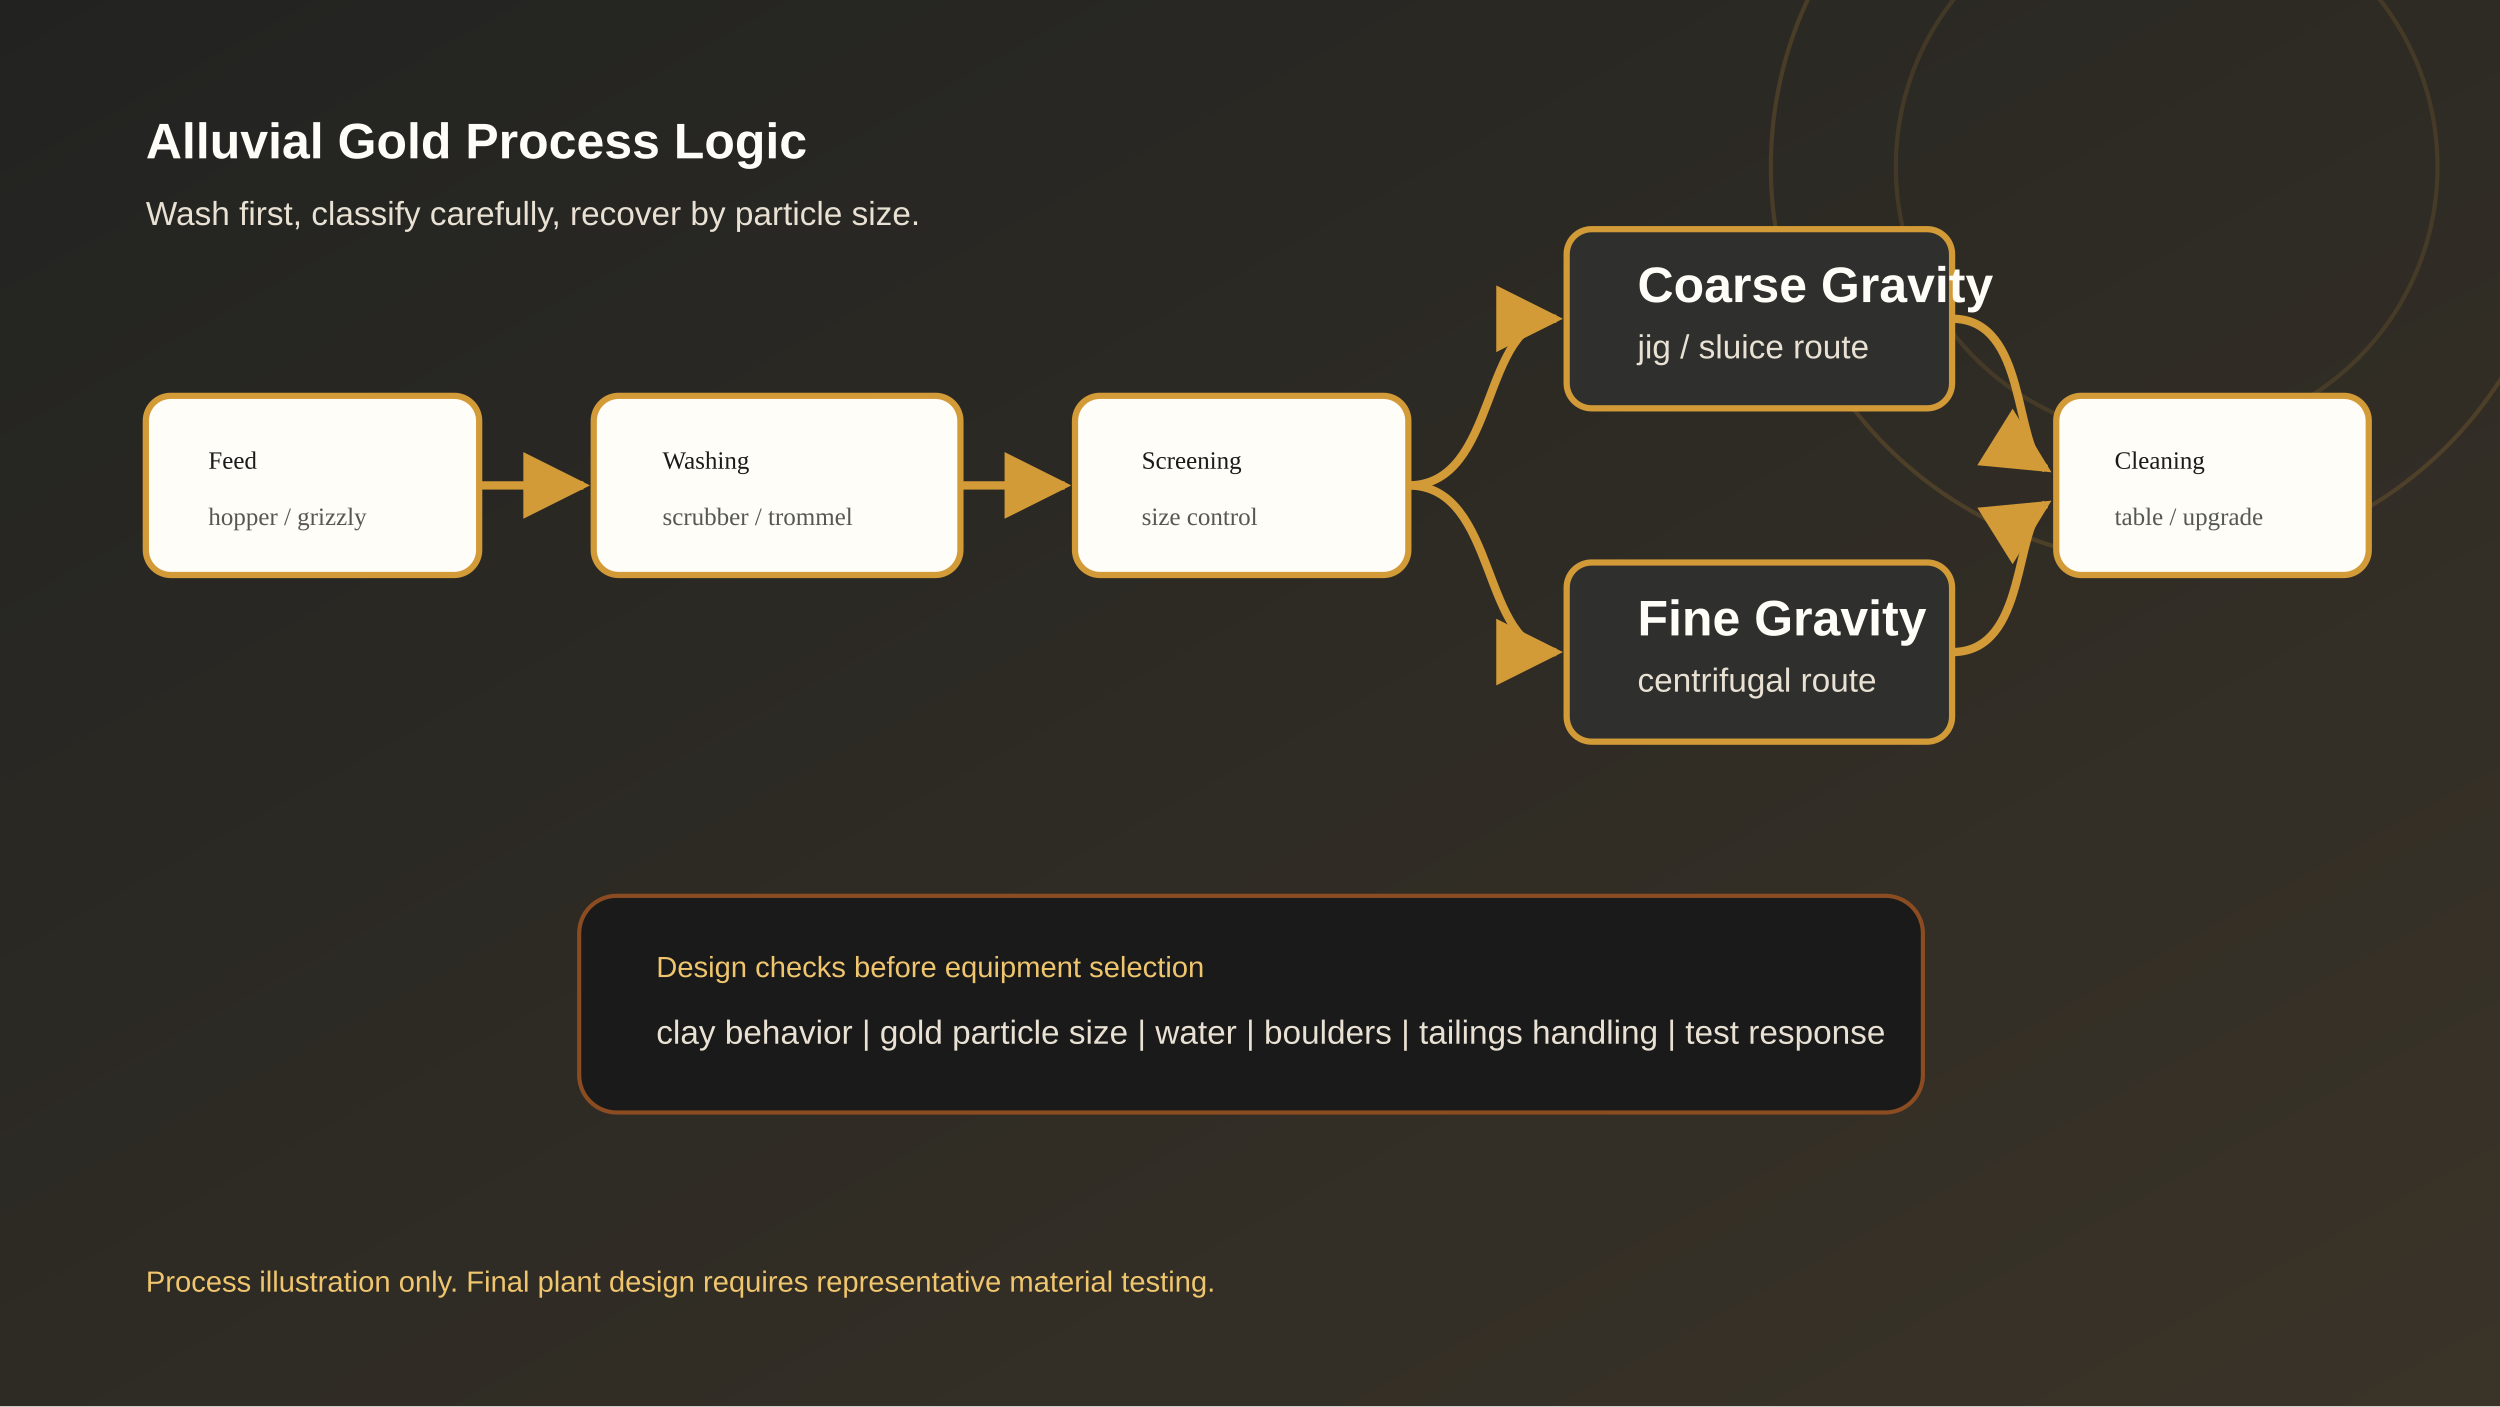
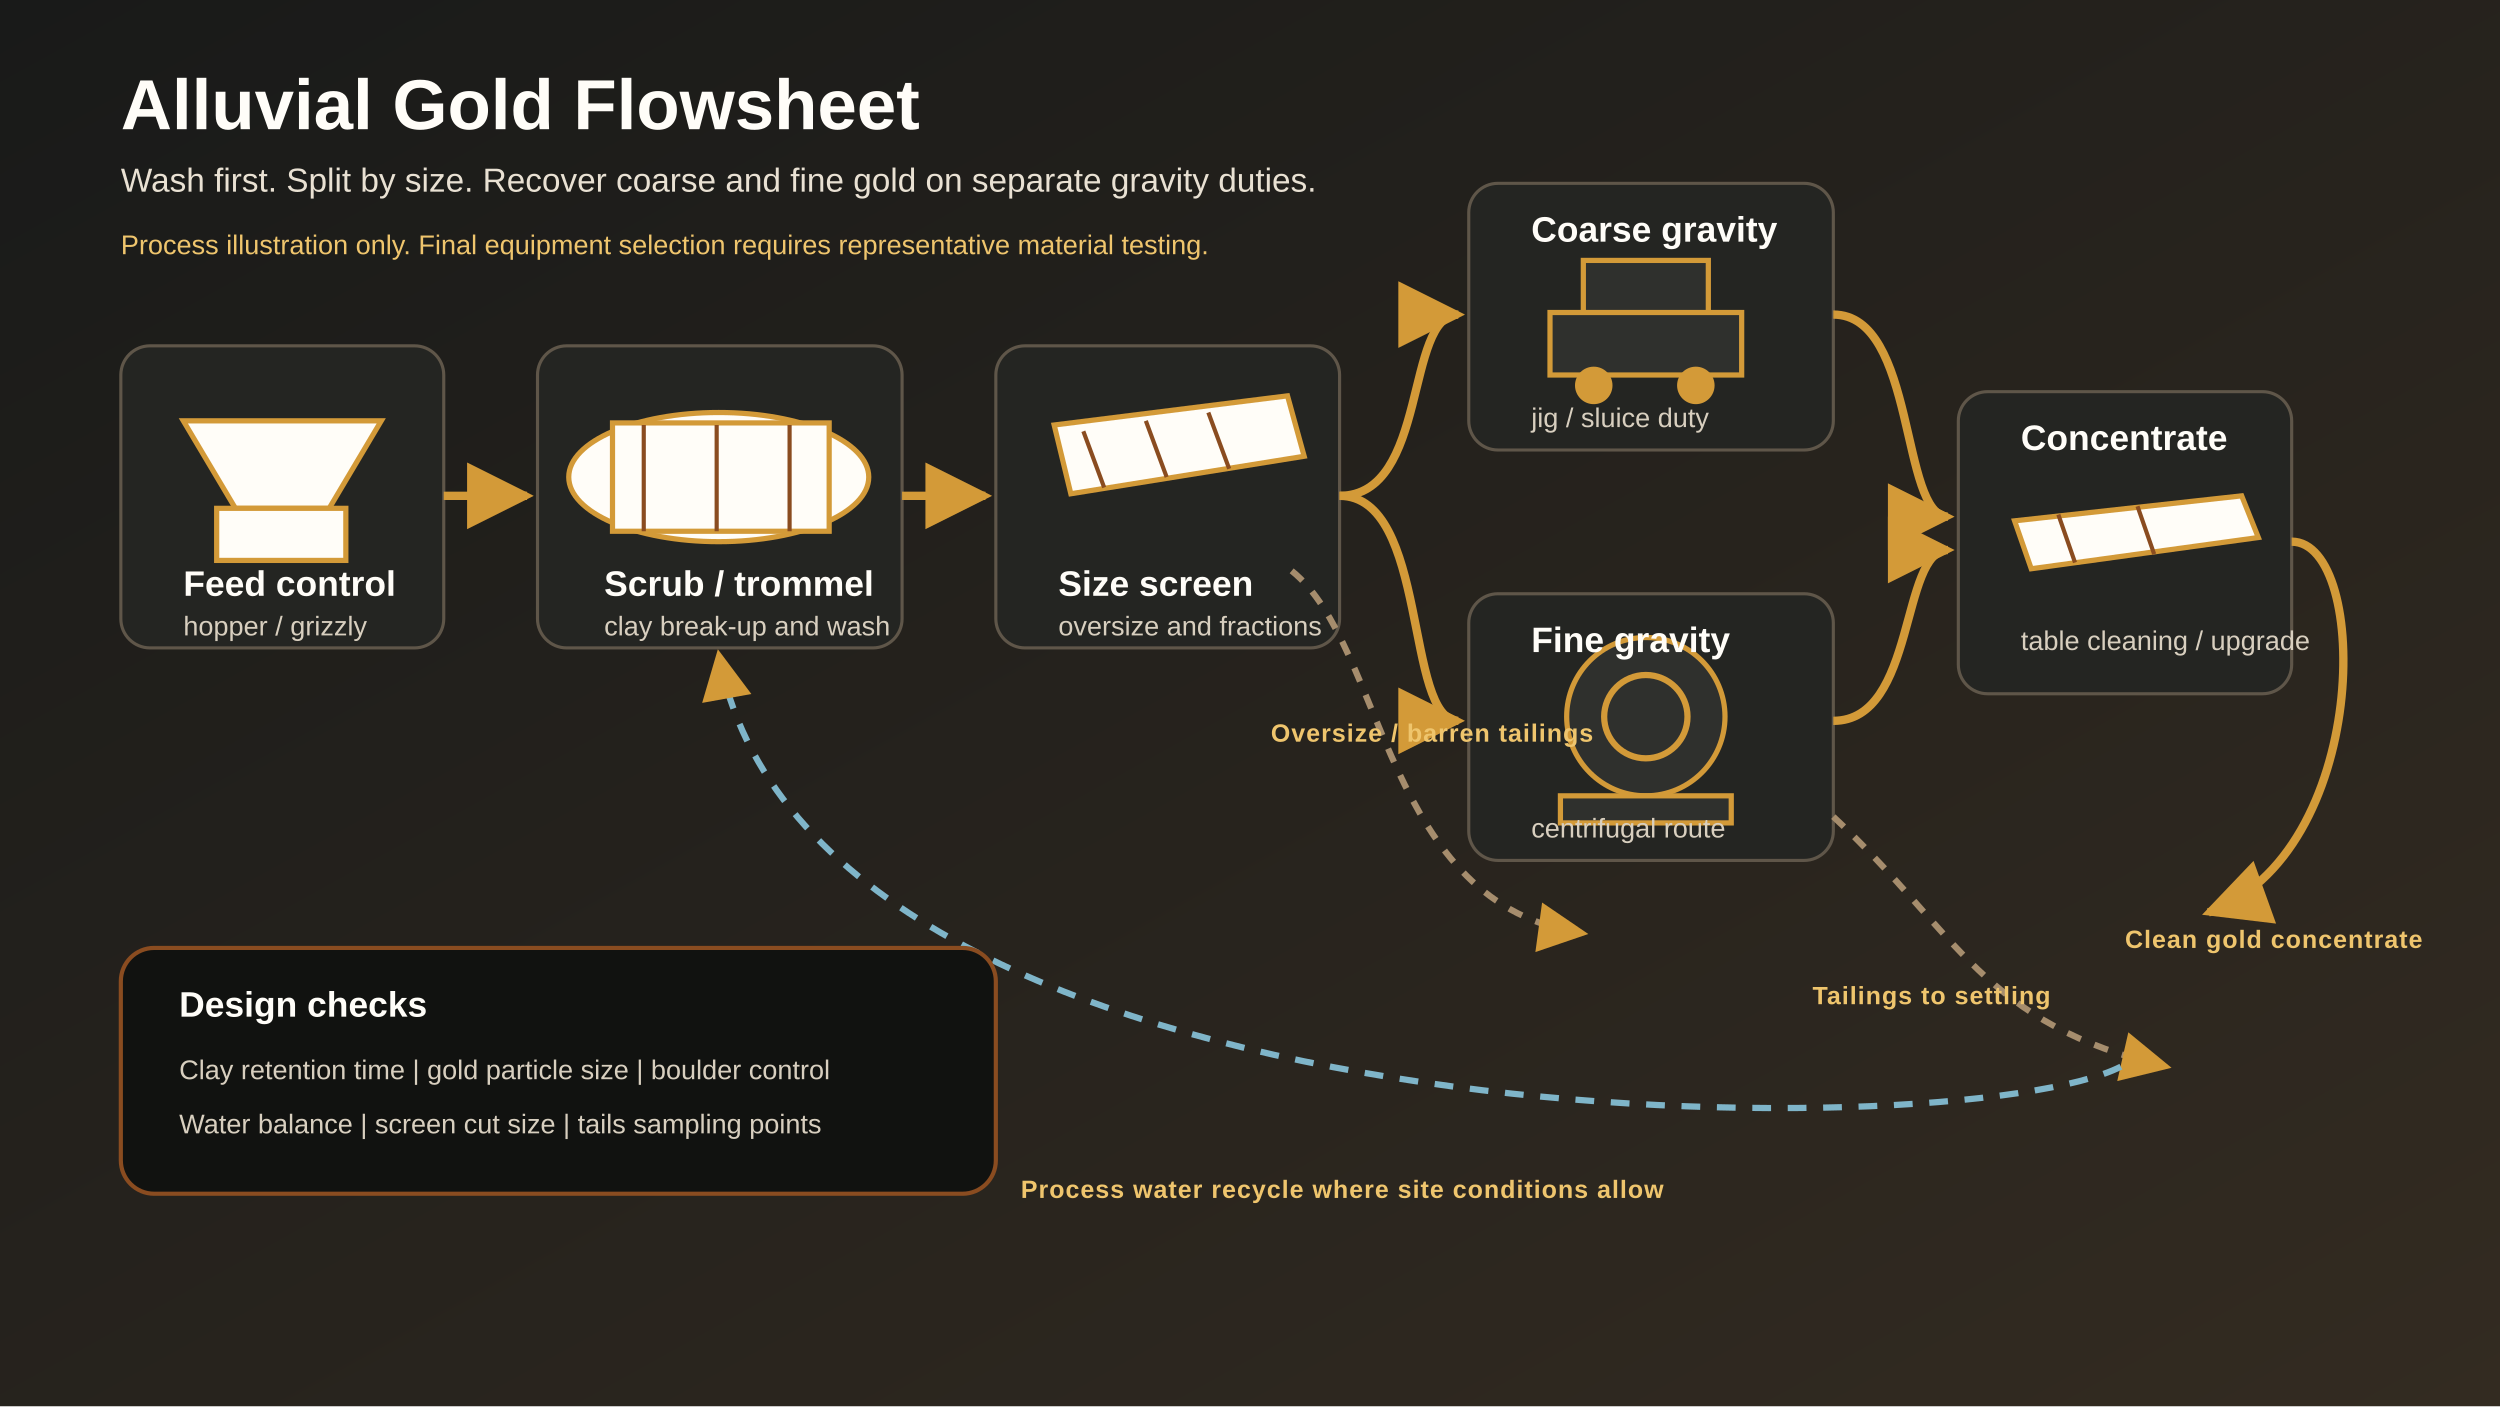
<svg xmlns="http://www.w3.org/2000/svg" viewBox="0 0 1200 675" role="img" aria-labelledby="title desc">
  <defs>
    <linearGradient id="bg" x1="0" x2="1" y1="0" y2="1">
-       <stop offset="0" stop-color="#222321" />
-       <stop offset="1" stop-color="#3a3328" />
+       <stop offset="0" stop-color="#191a19" />
+       <stop offset="1" stop-color="#332b21" />
    </linearGradient>
-     <marker id="arrow" viewBox="0 0 10 10" refX="9" refY="5" markerWidth="8" markerHeight="8" orient="auto-start-reverse">
-       <path d="M 0 0 L 10 5 L 0 10 z" fill="#d39a38" />
+     <marker id="arrow" viewBox="0 0 10 10" refX="9" refY="5" markerWidth="8" markerHeight="8" orient="auto">
+       <path d="M0 0 10 5 0 10z" fill="#d39a38" />
    </marker>
    <style>
-       .label{font:700 24px Arial,sans-serif;fill:#fffdf8}
-       .small{font:16px Arial,sans-serif;fill:#e9e1d3}
-       .note{font:14px Arial,sans-serif;fill:#efc56d}
-       .box{fill:#fffdf8;stroke:#d39a38;stroke-width:3}
-       .box-dark{fill:#2f302d;stroke:#d39a38;stroke-width:3}
+       .title{font:700 34px Arial,sans-serif;fill:#fffdf8}
+       .subtitle{font:16px Arial,sans-serif;fill:#e9e1d3}
+       .label{font:700 17px Arial,sans-serif;fill:#fffdf8}
+       .small{font:13px Arial,sans-serif;fill:#d8cfbf}
+       .stream-label{font:700 12px Arial,sans-serif;fill:#efc56d;letter-spacing:.04em;text-transform:uppercase}
+       .note{font:13px Arial,sans-serif;fill:#efc56d}
+       .panel{fill:#242522;stroke:#5f5649;stroke-width:1.5}
+       .machine{fill:#fffdf8;stroke:#d39a38;stroke-width:2.5}
+       .machine-dark{fill:#2f302d;stroke:#d39a38;stroke-width:2.5}
      .line{fill:none;stroke:#d39a38;stroke-width:4;marker-end:url(#arrow)}
-       .muted{fill:#b7aa96}
-       .gold{fill:#d39a38}
+       .water{fill:none;stroke:#7fb5c9;stroke-width:3;stroke-dasharray:9 8;marker-end:url(#arrow)}
+       .tail{fill:none;stroke:#a68d6d;stroke-width:3;stroke-dasharray:7 7;marker-end:url(#arrow)}
    </style>
  </defs>
  <rect width="1200" height="675" fill="url(#bg)" />
-   <circle cx="1040" cy="80" r="190" fill="none" stroke="#d39a38" stroke-opacity=".18" stroke-width="2" />
-   <circle cx="1040" cy="80" r="130" fill="none" stroke="#d39a38" stroke-opacity=".14" stroke-width="2" />
-   <text x="70" y="76" class="label" font-size="34">Alluvial Gold Process Logic</text>
-   <text x="70" y="108" class="small">Wash first, classify carefully, recover by particle size.</text>
-   <rect x="70" y="190" width="160" height="86" rx="12" class="box" />
-   <text x="100" y="225" font="700 20px Arial" fill="#191a19">Feed</text>
-   <text x="100" y="252" font="15px Arial" fill="#565852">hopper / grizzly</text>
-   <rect x="285" y="190" width="176" height="86" rx="12" class="box" />
-   <text x="318" y="225" font="700 20px Arial" fill="#191a19">Washing</text>
-   <text x="318" y="252" font="15px Arial" fill="#565852">scrubber / trommel</text>
-   <rect x="516" y="190" width="160" height="86" rx="12" class="box" />
-   <text x="548" y="225" font="700 20px Arial" fill="#191a19">Screening</text>
-   <text x="548" y="252" font="15px Arial" fill="#565852">size control</text>
-   <rect x="752" y="110" width="185" height="86" rx="12" class="box-dark" />
-   <text x="786" y="145" class="label" font-size="20">Coarse Gravity</text>
-   <text x="786" y="172" class="small" font-size="15">jig / sluice route</text>
-   <rect x="752" y="270" width="185" height="86" rx="12" class="box-dark" />
-   <text x="786" y="305" class="label" font-size="20">Fine Gravity</text>
-   <text x="786" y="332" class="small" font-size="15">centrifugal route</text>
-   <rect x="987" y="190" width="150" height="86" rx="12" class="box" />
-   <text x="1015" y="225" font="700 20px Arial" fill="#191a19">Cleaning</text>
-   <text x="1015" y="252" font="15px Arial" fill="#565852">table / upgrade</text>
-   <path d="M230 233 H280" class="line" />
-   <path d="M461 233 H511" class="line" />
-   <path d="M676 233 C720 233 710 153 747 153" class="line" />
-   <path d="M676 233 C720 233 710 313 747 313" class="line" />
-   <path d="M937 153 C974 153 966 215 982 225" class="line" />
-   <path d="M937 313 C974 313 966 252 982 242" class="line" />
-   <rect x="278" y="430" width="645" height="104" rx="18" fill="#191a19" stroke="#8a4c20" stroke-width="2" />
-   <text x="315" y="469" class="note">Design checks before equipment selection</text>
-   <text x="315" y="501" class="small">clay behavior | gold particle size | water | boulders | tailings handling | test response</text>
-   <text x="70" y="620" class="note">Process illustration only. Final plant design requires representative material testing.</text>
+   <text x="58" y="62" class="title">Alluvial Gold Flowsheet</text>
+   <text x="58" y="92" class="subtitle">Wash first. Split by size. Recover coarse and fine gold on separate gravity duties.</text>
+   <text x="58" y="122" class="note">Process illustration only. Final equipment selection requires representative material testing.</text>
+   <rect x="58" y="166" width="155" height="145" rx="14" class="panel" />
+   <polygon points="88,202 183,202 158,244 113,244" class="machine" />
+   <rect x="104" y="244" width="62" height="25" class="machine" />
+   <text x="88" y="286" class="label">Feed control</text>
+   <text x="88" y="305" class="small">hopper / grizzly</text>
+   <rect x="258" y="166" width="175" height="145" rx="14" class="panel" />
+   <ellipse cx="345" cy="229" rx="72" ry="31" class="machine" />
+   <rect x="294" y="203" width="104" height="52" class="machine" />
+   <line x1="309" y1="204" x2="309" y2="255" stroke="#8a4c20" stroke-width="2" />
+   <line x1="344" y1="204" x2="344" y2="255" stroke="#8a4c20" stroke-width="2" />
+   <line x1="379" y1="204" x2="379" y2="255" stroke="#8a4c20" stroke-width="2" />
+   <text x="290" y="286" class="label">Scrub / trommel</text>
+   <text x="290" y="305" class="small">clay break-up and wash</text>
+   <rect x="478" y="166" width="165" height="145" rx="14" class="panel" />
+   <polygon points="506,204 618,190 626,219 514,237" class="machine" />
+   <line x1="520" y1="207" x2="530" y2="234" stroke="#8a4c20" stroke-width="2" />
+   <line x1="550" y1="202" x2="560" y2="229" stroke="#8a4c20" stroke-width="2" />
+   <line x1="580" y1="198" x2="590" y2="225" stroke="#8a4c20" stroke-width="2" />
+   <text x="508" y="286" class="label">Size screen</text>
+   <text x="508" y="305" class="small">oversize and fractions</text>
+   <rect x="705" y="88" width="175" height="128" rx="14" class="panel" />
+   <path d="M744 150h92v30h-92zM760 125h60v25h-60z" class="machine-dark" />
+   <circle cx="765" cy="185" r="9" fill="#d39a38" />
+   <circle cx="814" cy="185" r="9" fill="#d39a38" />
+   <text x="735" y="116" class="label">Coarse gravity</text>
+   <text x="735" y="205" class="small">jig / sluice duty</text>
+   <rect x="705" y="285" width="175" height="128" rx="14" class="panel" />
+   <circle cx="790" cy="344" r="38" class="machine-dark" />
+   <circle cx="790" cy="344" r="20" fill="none" stroke="#d39a38" stroke-width="3" />
+   <rect x="749" y="382" width="82" height="13" class="machine-dark" />
+   <text x="735" y="313" class="label">Fine gravity</text>
+   <text x="735" y="402" class="small">centrifugal route</text>
+   <rect x="940" y="188" width="160" height="145" rx="14" class="panel" />
+   <polygon points="967,250 1076,238 1084,258 975,273" class="machine" />
+   <line x1="988" y1="247" x2="996" y2="270" stroke="#8a4c20" stroke-width="2" />
+   <line x1="1026" y1="243" x2="1034" y2="266" stroke="#8a4c20" stroke-width="2" />
+   <text x="970" y="216" class="label">Concentrate</text>
+   <text x="970" y="312" class="small">table cleaning / upgrade</text>
+   <path d="M213 238H253" class="line" />
+   <path d="M433 238H473" class="line" />
+   <path d="M643 238C686 238 674 151 700 151" class="line" />
+   <path d="M643 238C686 238 674 346 700 346" class="line" />
+   <path d="M880 151C920 151 912 248 935 248" class="line" />
+   <path d="M880 346C920 346 912 264 935 264" class="line" />
+   <path d="M620 274C665 310 664 435 760 448" class="tail" />
+   <text x="610" y="356" class="stream-label">Oversize / barren tailings</text>
+   <path d="M1100 260C1138 260 1138 410 1060 438" class="line" />
+   <text x="1020" y="455" class="stream-label">Clean gold concentrate</text>
+   <path d="M880 392C940 448 952 492 1040 512" class="tail" />
+   <text x="870" y="482" class="stream-label">Tailings to settling</text>
+   <path d="M1018 512C940 552 388 552 345 314" class="water" />
+   <text x="490" y="575" class="stream-label">Process water recycle where site conditions allow</text>
+   <rect x="58" y="455" width="420" height="118" rx="16" fill="#111210" stroke="#8a4c20" stroke-width="2" />
+   <text x="86" y="488" class="label">Design checks</text>
+   <text x="86" y="518" class="small">Clay retention time | gold particle size | boulder control</text>
+   <text x="86" y="544" class="small">Water balance | screen cut size | tails sampling points</text>
</svg>
